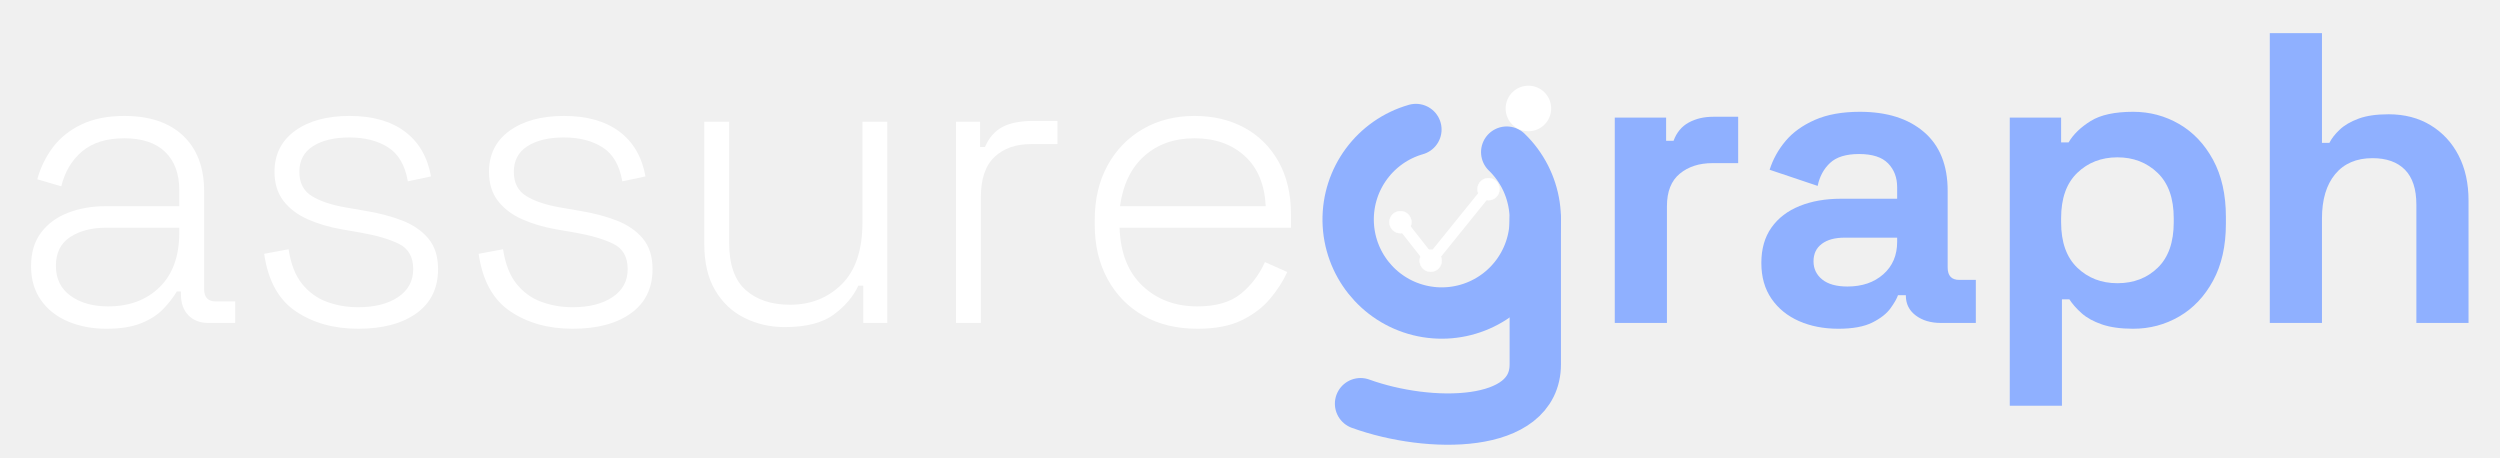
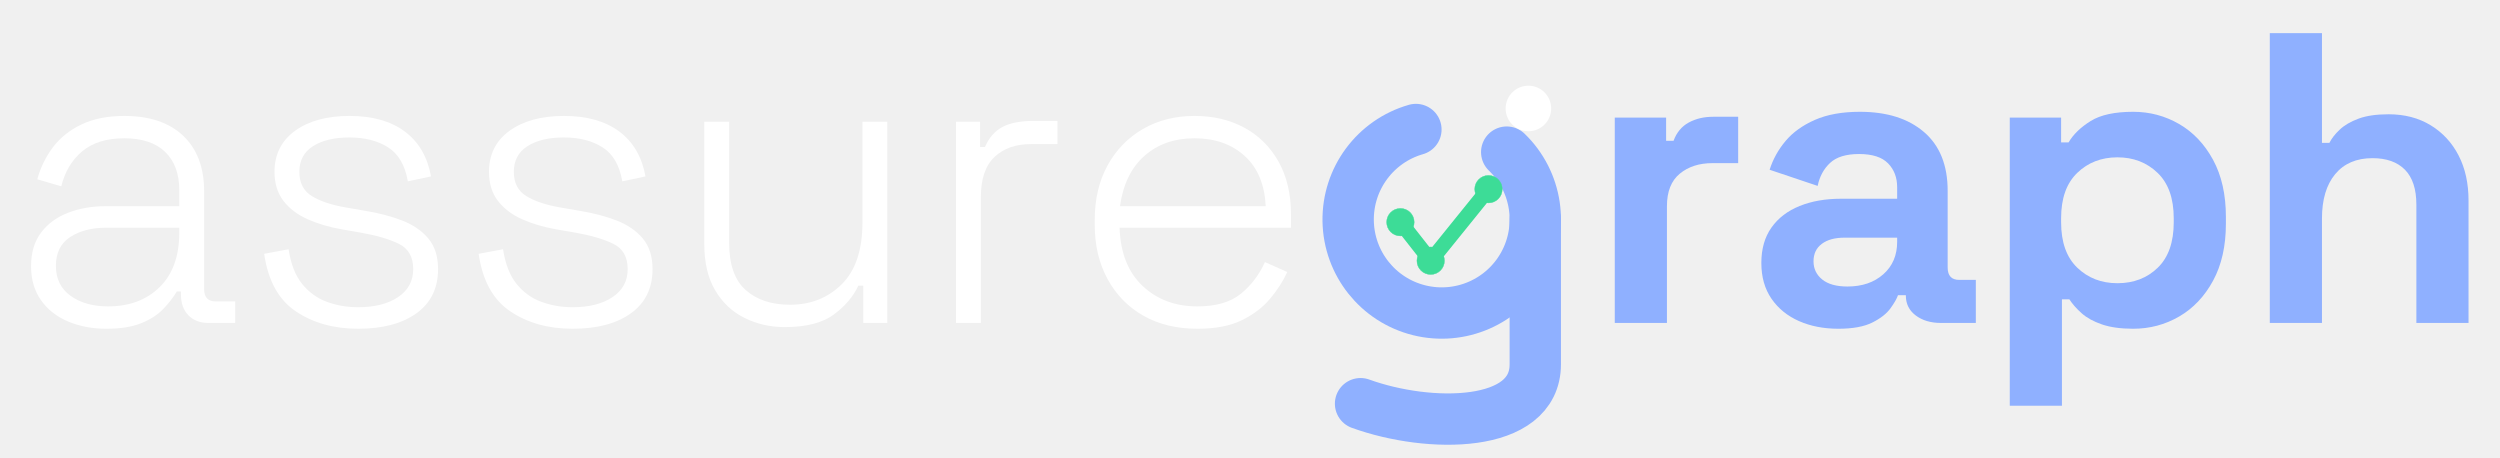
<svg xmlns="http://www.w3.org/2000/svg" viewBox="-20 -20 6038 1105" role="img" aria-label="AssureGraph">
  <g fill="#FFFFFF">
    <path d="M237 774Q186 774 144.5 756.5Q103 739 79.0 705.0Q55 671 55 623Q55 574 79.0 542.0Q103 510 144.0 494.0Q185 478 235 478H413V439Q413 380 379.0 347.0Q345 314 280 314Q216 314 178.5 345.5Q141 377 128 430L70 413Q82 370 108.0 335.5Q134 301 177.0 280.5Q220 260 280 260Q372 260 422.5 308.0Q473 356 473 442V678Q473 708 501 708H548V760H484Q453 760 435.0 741.5Q417 723 417 691V684H407Q394 706 373.5 727.0Q353 748 320.0 761.0Q287 774 237 774ZM241 720Q318 720 365.5 673.5Q413 627 413 542V530H236Q184 530 149.5 552.5Q115 575 115 622Q115 669 150.5 694.5Q186 720 241 720Z" />
    <path d="M845 774Q757 774 694.5 732.0Q632 690 618 593L677 582Q685 635 709.5 665.5Q734 696 769.5 709.0Q805 722 845 722Q905 722 941.5 697.5Q978 673 978 630Q978 586 943.5 569.0Q909 552 852 542L806 534Q760 526 723.0 509.5Q686 493 664.5 465.0Q643 437 643 395Q643 332 692.5 296.0Q742 260 824 260Q907 260 957.5 297.5Q1008 335 1021 406L965 418Q955 360 917.5 336.0Q880 312 824 312Q769 312 736.0 333.0Q703 354 703 395Q703 435 733.0 453.5Q763 472 815 481L861 489Q911 497 951.0 512.5Q991 528 1014.5 556.0Q1038 584 1038 630Q1038 699 986.0 736.5Q934 774 845 774Z" />
    <path d="M1363 774Q1275 774 1212.5 732.0Q1150 690 1136 593L1195 582Q1203 635 1227.5 665.5Q1252 696 1287.5 709.0Q1323 722 1363 722Q1423 722 1459.5 697.5Q1496 673 1496 630Q1496 586 1461.5 569.0Q1427 552 1370 542L1324 534Q1278 526 1241.0 509.5Q1204 493 1182.5 465.0Q1161 437 1161 395Q1161 332 1210.5 296.0Q1260 260 1342 260Q1425 260 1475.5 297.5Q1526 335 1539 406L1483 418Q1473 360 1435.5 336.0Q1398 312 1342 312Q1287 312 1254.0 333.0Q1221 354 1221 395Q1221 435 1251.0 453.5Q1281 472 1333 481L1379 489Q1429 497 1469.0 512.5Q1509 528 1532.5 556.0Q1556 584 1556 630Q1556 699 1504.0 736.5Q1452 774 1363 774Z" />
    <path d="M1875 770Q1823 770 1778.5 748.0Q1734 726 1707.5 681.5Q1681 637 1681 570V274H1741V566Q1741 645 1781.0 680.5Q1821 716 1888 716Q1963 716 2013.0 666.5Q2063 617 2063 517V274H2123V760H2065V670H2053Q2035 709 1994.0 739.5Q1953 770 1875 770Z" />
    <path d="M2289 760V274H2347V335H2359Q2373 302 2400.5 287.0Q2428 272 2477 272H2534V328H2470Q2415 328 2382.0 359.0Q2349 390 2349 456V760Z" />
    <path d="M2872 774Q2797 774 2741.5 742.5Q2686 711 2655.0 654.0Q2624 597 2624 523V511Q2624 436 2655.0 379.5Q2686 323 2740.5 291.5Q2795 260 2865 260Q2933 260 2985.5 288.5Q3038 317 3068.0 370.5Q3098 424 3098 498V530H2684Q2687 621 2739.5 670.5Q2792 720 2872 720Q2940 720 2977.5 689.0Q3015 658 3035 613L3089 637Q3074 670 3047.5 701.5Q3021 733 2979.0 753.5Q2937 774 2872 774ZM2685 478H3037Q3033 399 2986.0 356.5Q2939 314 2865 314Q2792 314 2744.0 356.5Q2696 399 2685 478Z" />
  </g>
  <path d="M3619.0 347.4A226.0 226.0 0 1 1 3399.7 292.8" fill="none" stroke="#8FB0FF" stroke-width="124" stroke-linecap="round" />
  <path d="M3688 510 L3688 860 C3688 1015 3432 1015 3266 955" fill="none" stroke="#8FB0FF" stroke-width="124" stroke-linecap="round" stroke-linejoin="round" />
  <circle cx="3671.4" cy="242.0" r="55" fill="#FFFFFF" />
-   <g stroke="#FFFFFF" fill="#FFFFFF">
-     <path d="M3362.3 516.6 L3435.4 609.7 L3575.0 436.9" fill="none" stroke-width="26.6" stroke-linecap="round" stroke-linejoin="round" />
-     <circle cx="3362.3" cy="516.6" r="26.6" />
-     <circle cx="3435.4" cy="609.7" r="26.6" />
-     <circle cx="3575.0" cy="436.9" r="26.6" />
+   <g stroke="#3DDC97" fill="#3DDC97">
+     <path d="M3362.3 516.6 L3435.4 609.7 L3575.0 436.9" fill="none" stroke-width="35.9" stroke-linecap="round" stroke-linejoin="round" />
+     <circle cx="3362.3" cy="516.6" r="33.2" />
+     <circle cx="3435.4" cy="609.7" r="33.2" />
+     <circle cx="3575.0" cy="436.9" r="33.2" />
  </g>
  <g fill="#8FB0FF">
    <path d="M3880 760V264H4004V320H4022Q4033 290 4058.5 276.0Q4084 262 4118 262H4178V374H4116Q4068 374 4037.0 399.5Q4006 425 4006 478V760Z" />
    <path d="M4420 774Q4367 774 4325.0 755.5Q4283 737 4258.5 701.5Q4234 666 4234 615Q4234 564 4258.5 529.5Q4283 495 4326.5 477.5Q4370 460 4426 460H4562V432Q4562 397 4540.0 374.5Q4518 352 4470 352Q4423 352 4400.0 373.5Q4377 395 4370 429L4254 390Q4266 352 4292.5 320.5Q4319 289 4363.5 269.5Q4408 250 4472 250Q4570 250 4627.0 299.0Q4684 348 4684 441V626Q4684 656 4712 656H4752V760H4668Q4631 760 4607.0 742.0Q4583 724 4583 694V693H4564Q4560 705 4546.0 724.5Q4532 744 4502.0 759.0Q4472 774 4420 774ZM4442 672Q4495 672 4528.5 642.5Q4562 613 4562 564V554H4435Q4400 554 4380.0 569.0Q4360 584 4360 611Q4360 638 4381.0 655.0Q4402 672 4442 672Z" />
    <path d="M4834 960V264H4958V324H4976Q4993 295 5029.0 272.5Q5065 250 5132 250Q5192 250 5243.0 279.5Q5294 309 5325.0 366.0Q5356 423 5356 504V520Q5356 601 5325.0 658.0Q5294 715 5243.0 744.5Q5192 774 5132 774Q5087 774 5056.5 763.5Q5026 753 5007.5 736.5Q4989 720 4978 703H4960V960ZM5094 664Q5153 664 5191.5 626.5Q5230 589 5230 517V507Q5230 435 5191.0 397.5Q5152 360 5094 360Q5036 360 4997.0 397.5Q4958 435 4958 507V517Q4958 589 4997.0 626.5Q5036 664 5094 664Z" />
    <path d="M5462 760V60H5588V325H5606Q5614 309 5631.0 293.0Q5648 277 5676.5 266.5Q5705 256 5749 256Q5807 256 5850.5 282.5Q5894 309 5918.0 355.5Q5942 402 5942 464V760H5816V474Q5816 418 5788.5 390.0Q5761 362 5710 362Q5652 362 5620.0 400.5Q5588 439 5588 508V760Z" />
  </g>
</svg>
